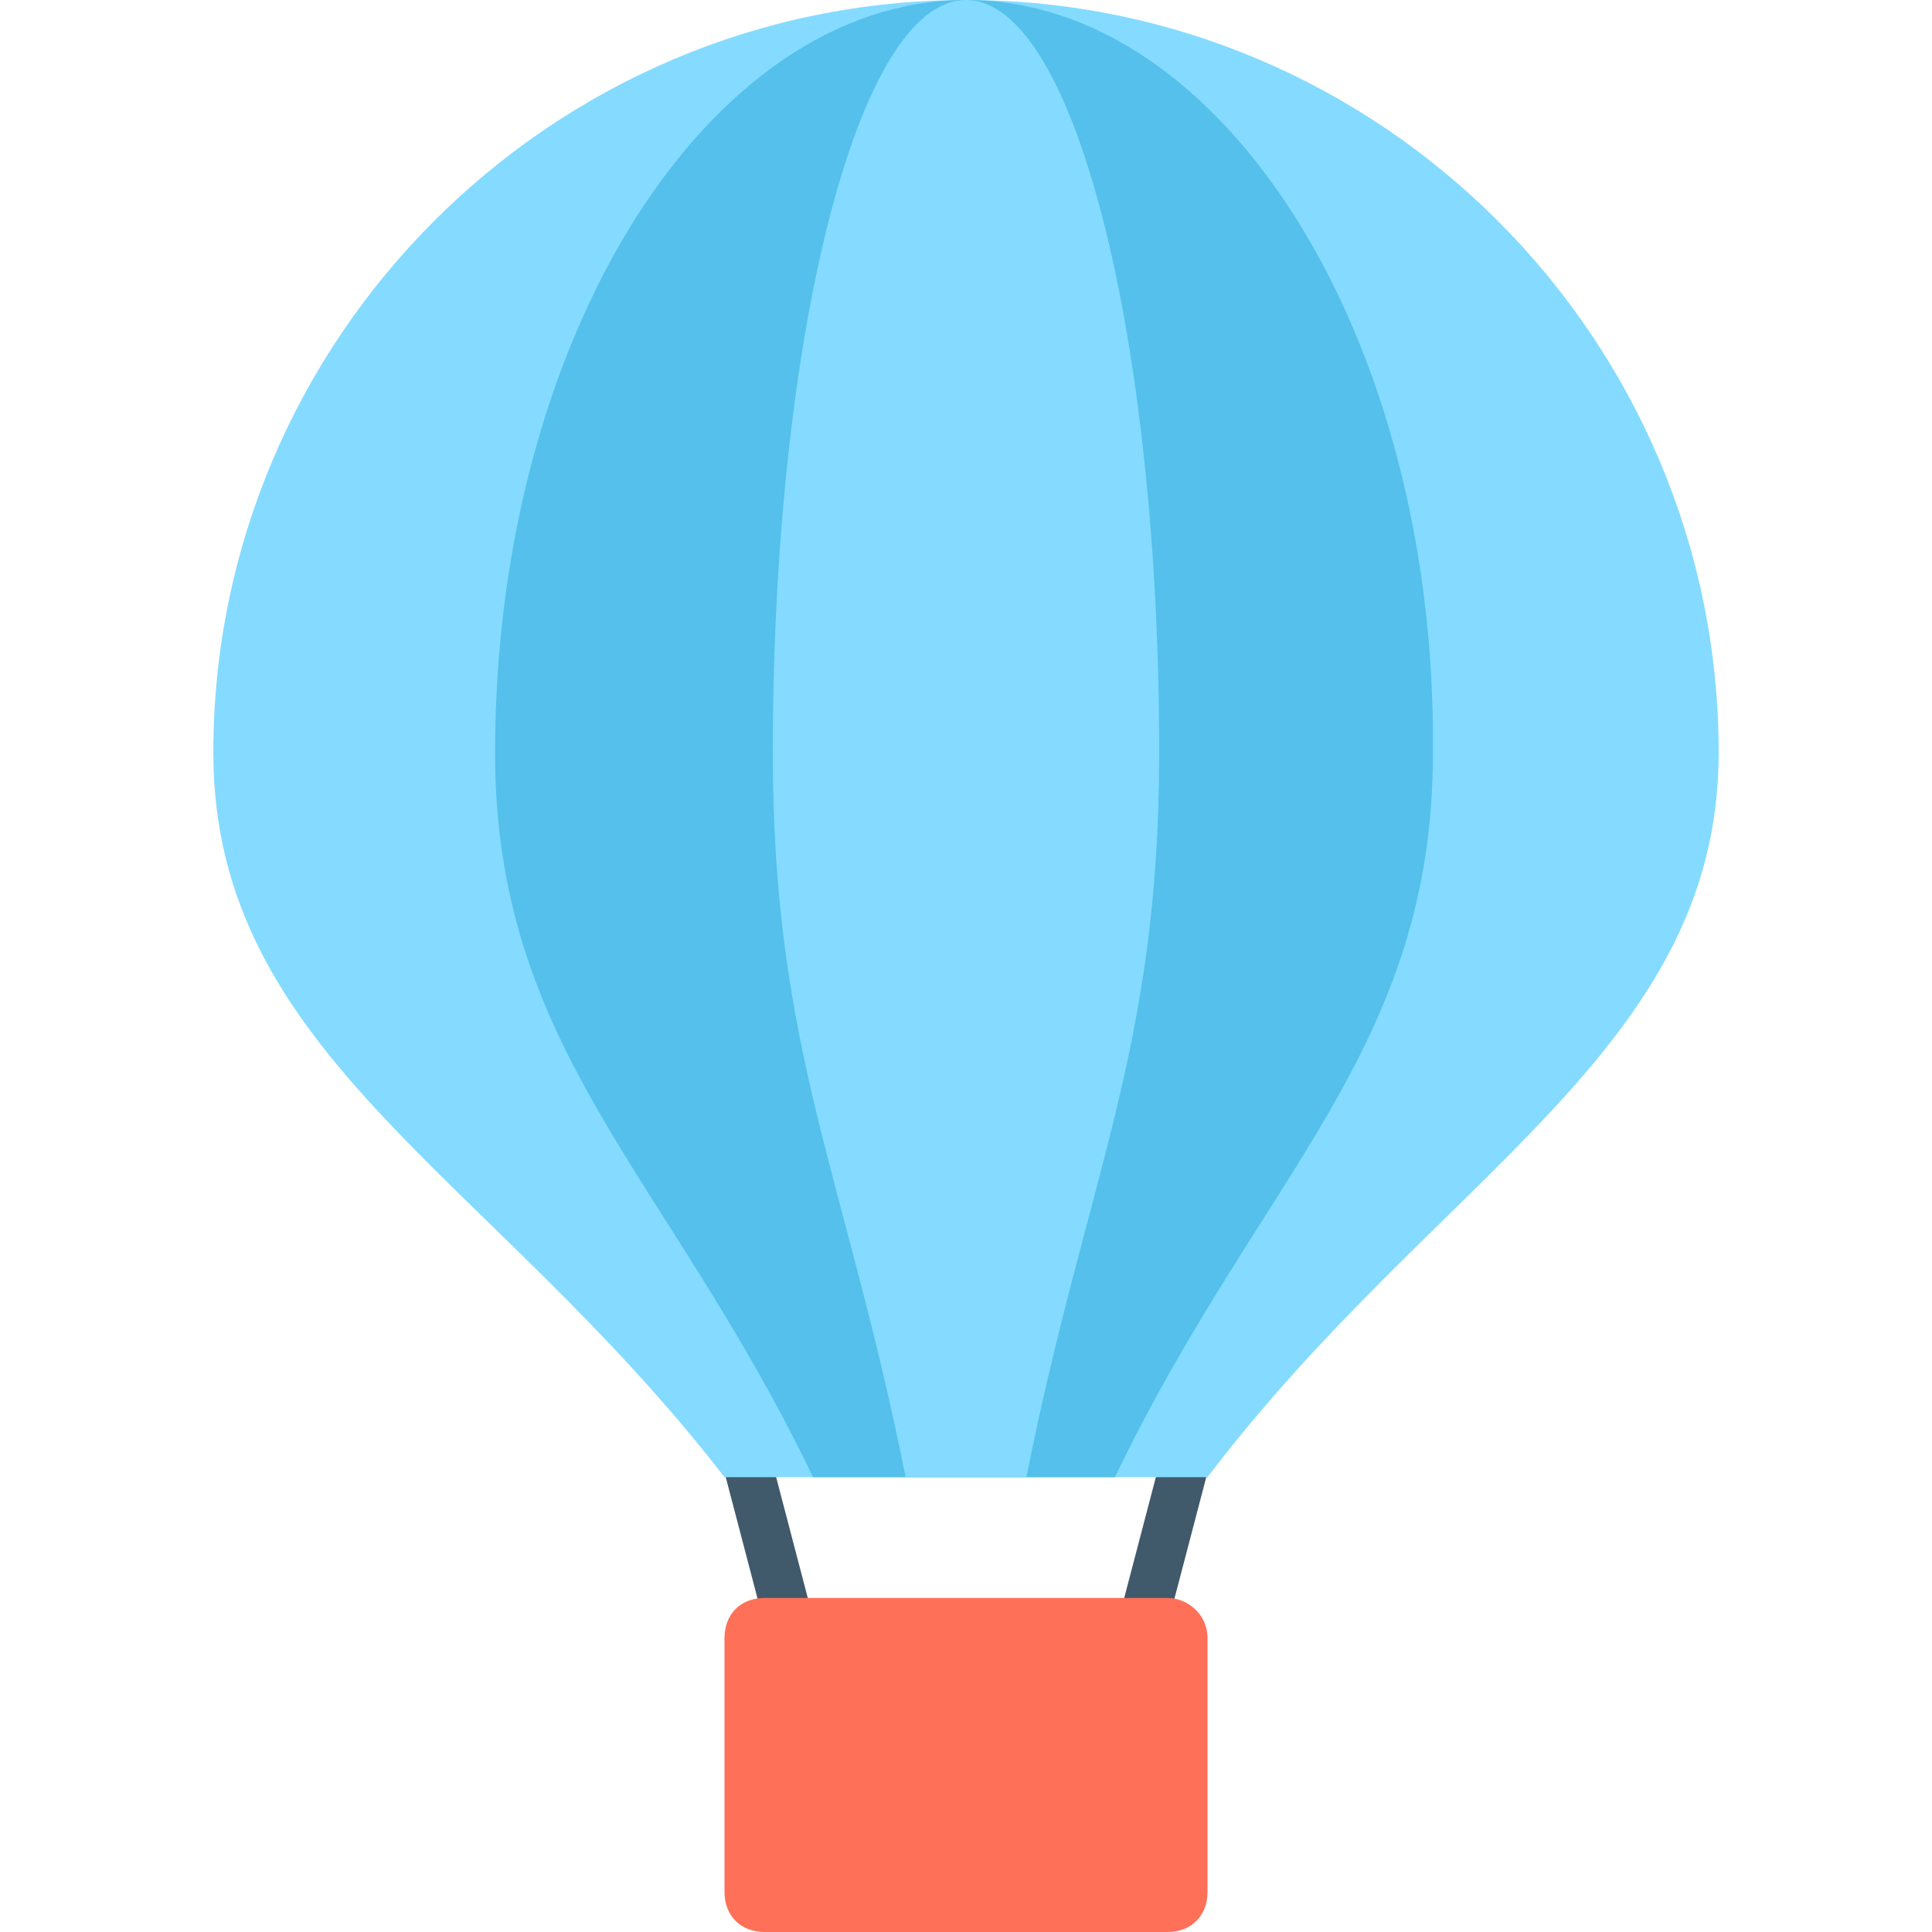
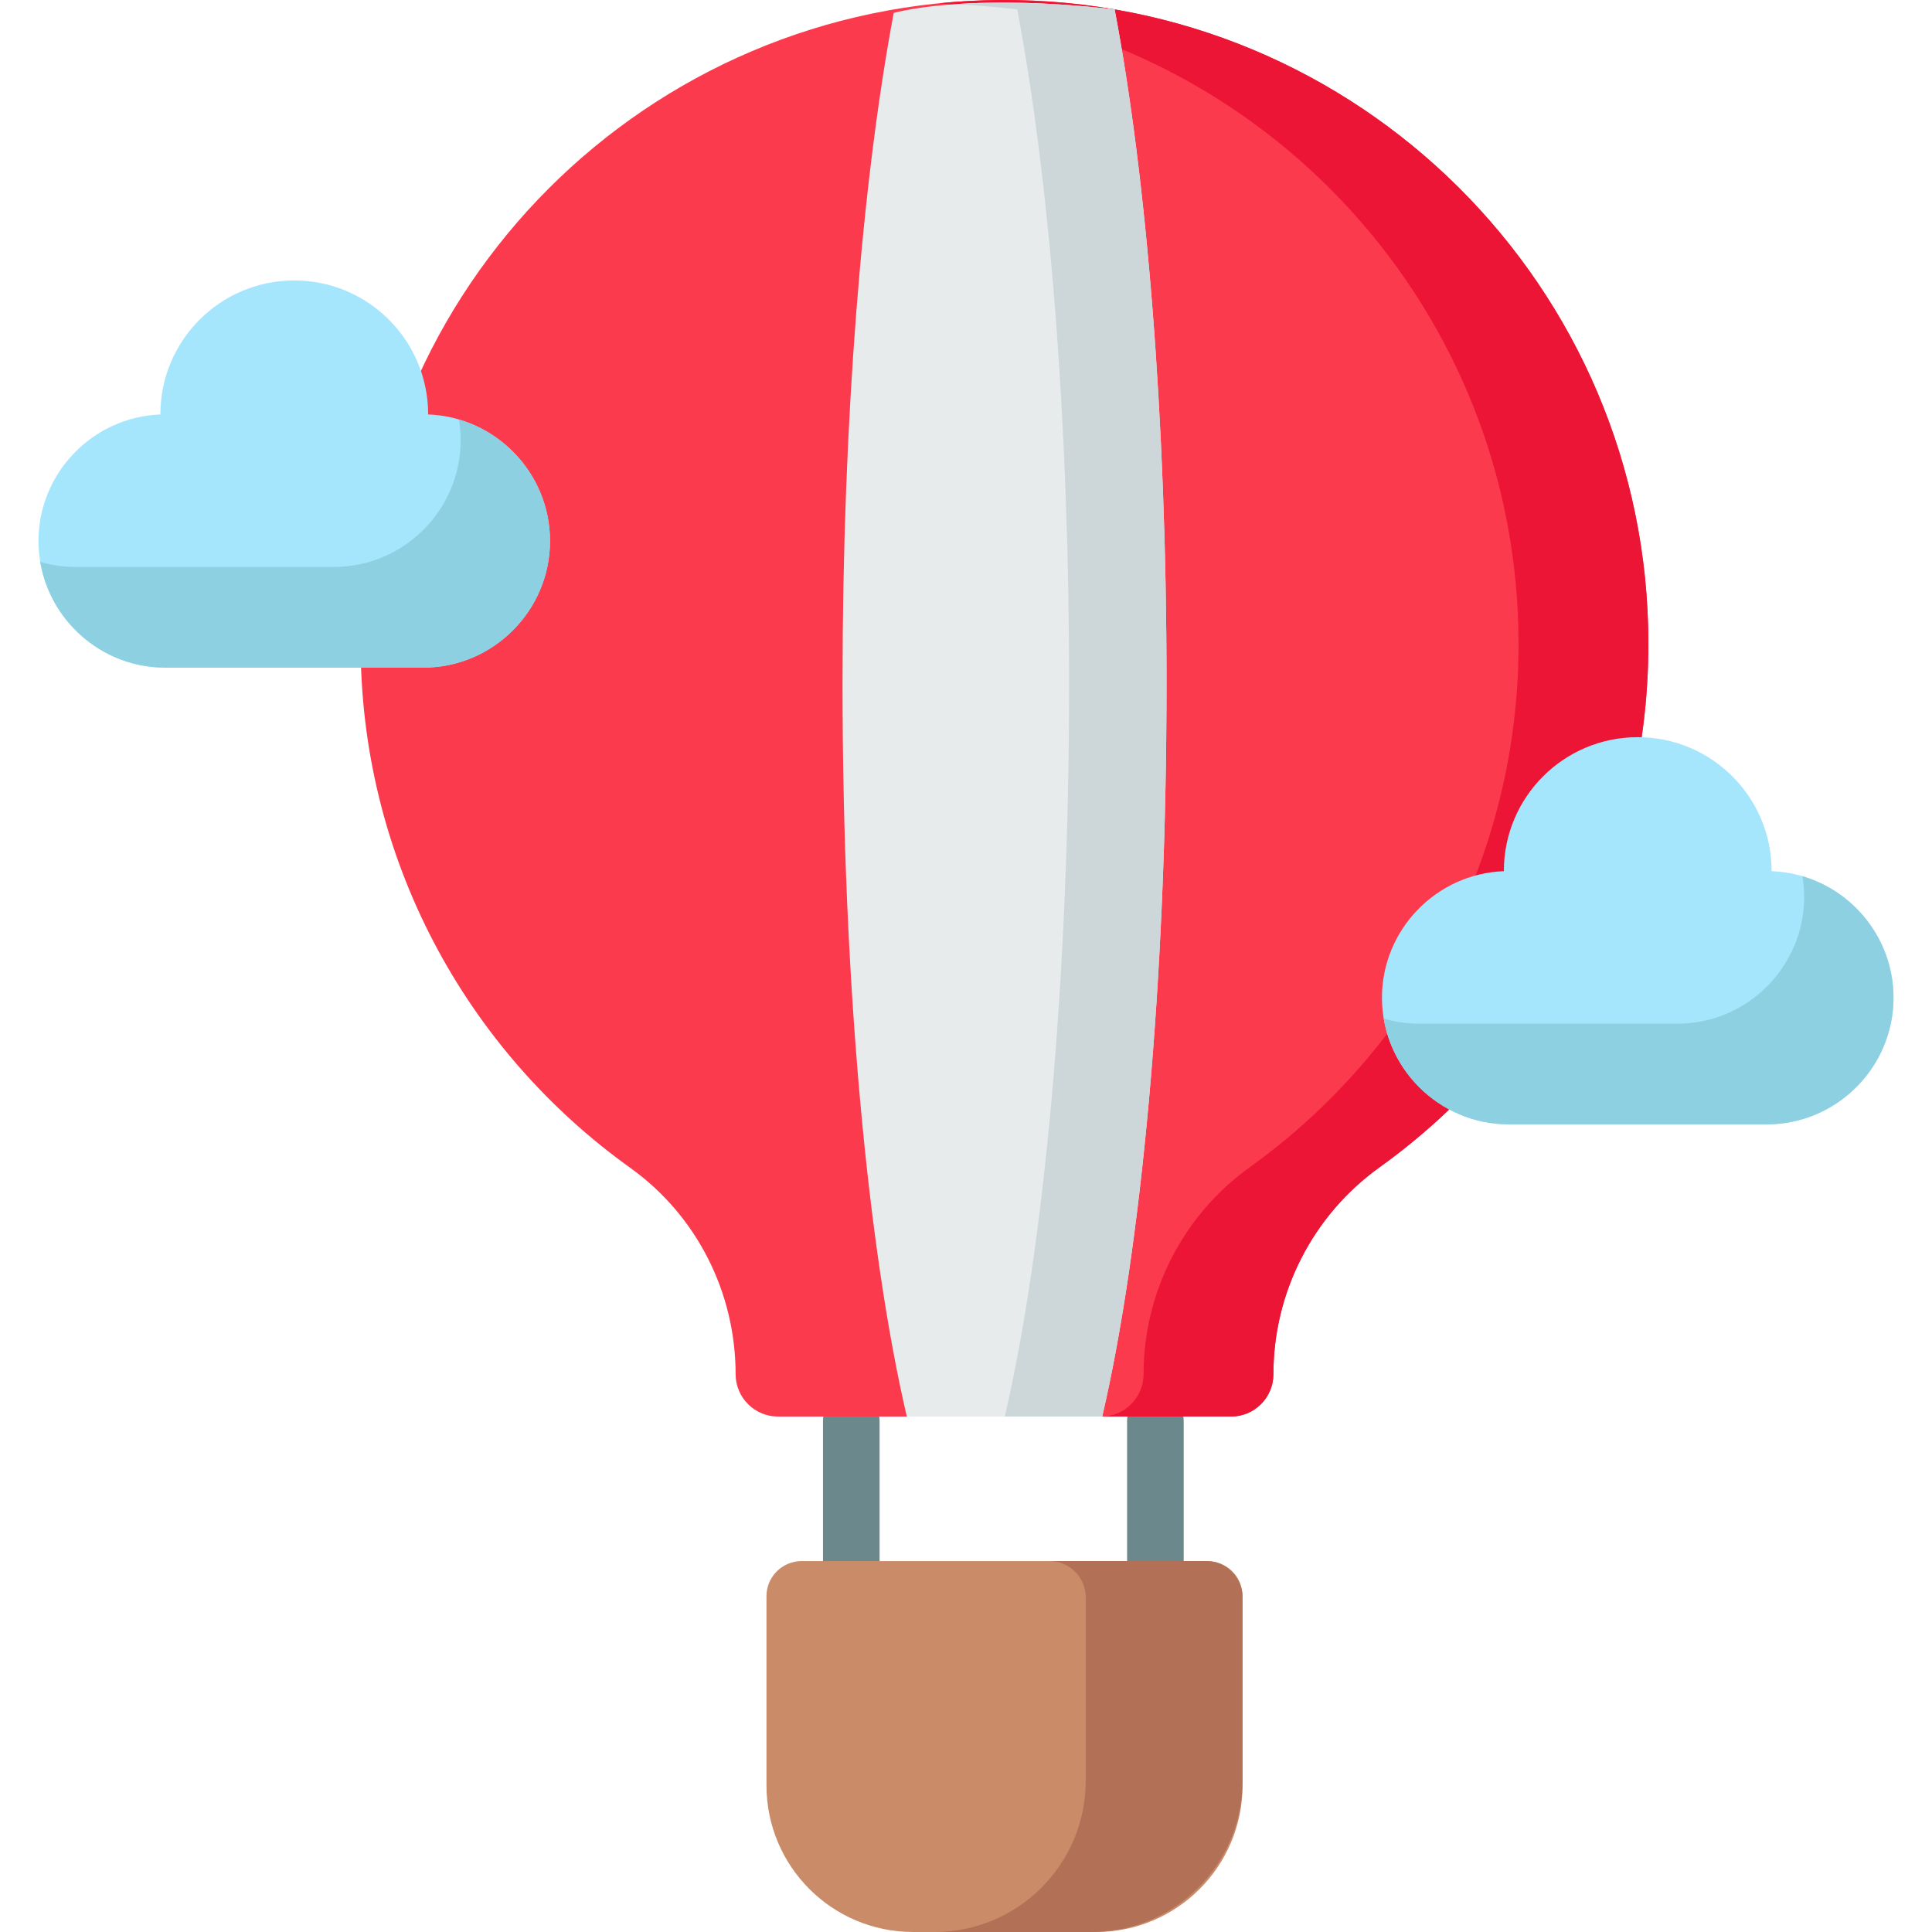
- <svg xmlns="http://www.w3.org/2000/svg" version="1.1" id="Layer_1" x="0px" y="0px" viewBox="0 0 512 512" style="enable-background:new 0 0 512 512;" xml:space="preserve">
+ <svg xmlns="http://www.w3.org/2000/svg" version="1.1" id="Capa_1" x="0px" y="0px" viewBox="0 0 512.001 512.001" style="enable-background:new 0 0 512.001 512.001;" xml:space="preserve">
  <g>
-     <polygon style="fill:#40596B;" points="215.467,428.8 203.733,384 190.933,386.133 202.667,430.933  " />
-     <polygon style="fill:#40596B;" points="296.533,428.8 308.267,384 321.067,386.133 309.333,430.933  " />
+     <path style="fill:#6B888D;" d="M306.189,421.215c-4.142,0-7.5-3.357-7.5-7.5v-37.137c0-4.142,3.358-7.5,7.5-7.5s7.5,3.358,7.5,7.5   v37.137C313.689,417.857,310.331,421.215,306.189,421.215z" />
+     <path style="fill:#6B888D;" d="M225.601,421.215c-4.142,0-7.5-3.357-7.5-7.5v-37.137c0-4.142,3.358-7.5,7.5-7.5s7.5,3.358,7.5,7.5   v37.137C233.101,417.857,229.743,421.215,225.601,421.215z" />
  </g>
-   <path style="fill:#84DBFF;" d="M192,391.467h128c60.8-80,135.467-113.067,135.467-192C455.467,89.6,365.867,0,256,0  S56.533,89.6,56.533,199.467C56.533,279.467,130.133,311.467,192,391.467z" />
-   <path style="fill:#54C0EB;" d="M295.467,391.467c38.4-80,84.267-113.067,84.267-192C380.8,89.6,324.267,0,256,0  S131.2,89.6,131.2,199.467c0,78.933,45.867,112,84.267,192H295.467z" />
-   <path style="fill:#84DBFF;" d="M272,391.467c16-80,35.2-113.067,35.2-192C307.2,89.6,284.8,0,256,0s-51.2,89.6-51.2,199.467  c0,78.933,19.2,112,35.2,192H272z" />
-   <path style="fill:#FF7058;" d="M309.333,423.467H202.667c-6.4,0-10.667,4.267-10.667,10.667v67.2c0,6.4,4.267,10.667,10.667,10.667  h106.667c6.4,0,10.667-4.267,10.667-10.667v-67.2C320,427.733,314.667,423.467,309.333,423.467z" />
+   <path style="fill:#CA8B69;" d="M290.433,512.001h-48.452c-21.46,0-38.857-17.397-38.857-38.857v-50.125  c0-5.143,4.169-9.313,9.313-9.313h107.539c5.143,0,9.313,4.17,9.313,9.313v50.125C329.29,494.604,311.893,512.001,290.433,512.001z" />
+   <path style="fill:#B27157;" d="M329.288,423.317v48.597c0,22.137-17.939,40.086-40.076,40.086H247.64  c22.137,0,40.087-17.949,40.087-40.086v-48.597c0-5.313-4.302-9.614-9.604-9.614h41.562  C324.986,413.703,329.288,418.005,329.288,423.317z" />
+   <path style="fill:#FC3A4D;" d="M436.842,170.636c0-94.616-77.008-171.245-171.766-170.632C171.416,0.612,96.05,76.088,95.574,169.75  c-0.293,57.609,27.968,108.629,71.448,139.739c17.608,12.599,27.925,33.029,27.925,54.68v0.003c0,6.201,5.027,11.227,11.227,11.227  H326.24c6.201,0,11.227-5.027,11.227-11.227l0,0c0-21.741,10.468-42.152,28.131-54.829  C408.738,278.378,436.842,227.792,436.842,170.636z" />
+   <path style="fill:#ED1535;" d="M436.838,170.636c0,57.159-28.1,107.747-71.24,138.704c-8.83,6.334-15.866,14.607-20.683,24.015  c-4.828,9.408-7.448,19.95-7.448,30.813c0,6.2-5.024,11.234-11.223,11.234h-34.413c6.2,0,11.223-5.034,11.223-11.234  c0-10.862,2.62-21.405,7.448-30.813c4.817-9.408,11.853-17.681,20.683-24.015c43.14-30.957,71.25-81.545,71.25-138.704  c0-88.436-67.289-161.151-153.445-169.775c5.292-0.536,10.656-0.825,16.082-0.856C359.832-0.604,436.838,76.021,436.838,170.636z" />
+   <path style="fill:#E7EBEC;" d="M240.315,375.399c-10.35-44.47-17.036-114.95-17.036-194.29c0-70.075,5.216-133.238,13.565-177.673  c0,0,18.615-5.505,58.547-0.946c8.459,44.481,13.751,108.046,13.751,178.615c0,79.348-6.695,149.824-17.041,194.295L240.315,375.399  z" />
+   <path style="fill:#CDD7D9;" d="M309.141,181.106c0,79.348-6.695,149.824-17.041,194.295h-25.82  c10.347-44.471,17.042-114.947,17.042-194.295c0-70.569-5.292-134.134-13.751-178.615c-5.839-0.66-11.223-1.114-16.165-1.403  c9.614-0.66,23.52-0.701,41.985,1.403C303.849,46.972,309.141,110.537,309.141,181.106z" />
+   <path style="fill:#A6E6FD;" d="M469.499,230.871c0-0.011,0.001-0.021,0.001-0.032c0-19.595-15.885-35.48-35.48-35.48  s-35.48,15.885-35.48,35.48c0,0.011,0.001,0.021,0.001,0.032c-17.882,0.668-32.304,15.492-32.304,33.529l0,0  c0,18.459,15.103,33.562,33.561,33.562h68.443c18.459,0,33.562-15.103,33.562-33.562l0,0  C501.803,246.363,487.38,231.539,469.499,230.871z" />
+   <path style="fill:#8DD0E2;" d="M501.801,264.398c0,18.465-15.103,33.568-33.555,33.568h-68.444c-9.233,0-17.625-3.776-23.709-9.86  c-4.843-4.843-8.219-11.154-9.393-18.185c2.989,0.894,6.137,1.361,9.406,1.361h68.444c18.465,0,33.568-15.103,33.568-33.568  c0-1.881-0.16-3.722-0.467-5.51c5.657,1.654,10.7,4.776,14.703,8.913C498.199,247.161,501.801,255.379,501.801,264.398z" />
+   <path style="fill:#A6E6FD;" d="M113.459,109.834c0-0.011,0.001-0.021,0.001-0.032c0-19.595-15.885-35.48-35.48-35.48  S42.5,90.207,42.5,109.802c0,0.011,0.001,0.021,0.001,0.032c-17.882,0.668-32.304,15.492-32.304,33.529l0,0  c0,18.459,15.103,33.561,33.562,33.561h68.443c18.459,0,33.562-15.103,33.562-33.561l0,0  C145.763,125.326,131.34,110.502,113.459,109.834z" />
+   <path style="fill:#8DD0E2;" d="M145.761,143.362c0,18.465-15.103,33.568-33.555,33.568H43.762c-9.233,0-17.625-3.776-23.709-9.86  c-4.843-4.843-8.219-11.154-9.393-18.185c2.989,0.894,6.137,1.361,9.406,1.361H88.51c18.465,0,33.568-15.103,33.568-33.568  c0-1.881-0.16-3.722-0.467-5.51c5.657,1.654,10.7,4.776,14.703,8.912C142.159,126.124,145.761,134.343,145.761,143.362z" />
  <g>
</g>
  <g>
</g>
  <g>
</g>
  <g>
</g>
  <g>
</g>
  <g>
</g>
  <g>
</g>
  <g>
</g>
  <g>
</g>
  <g>
</g>
  <g>
</g>
  <g>
</g>
  <g>
</g>
  <g>
</g>
  <g>
</g>
</svg>
